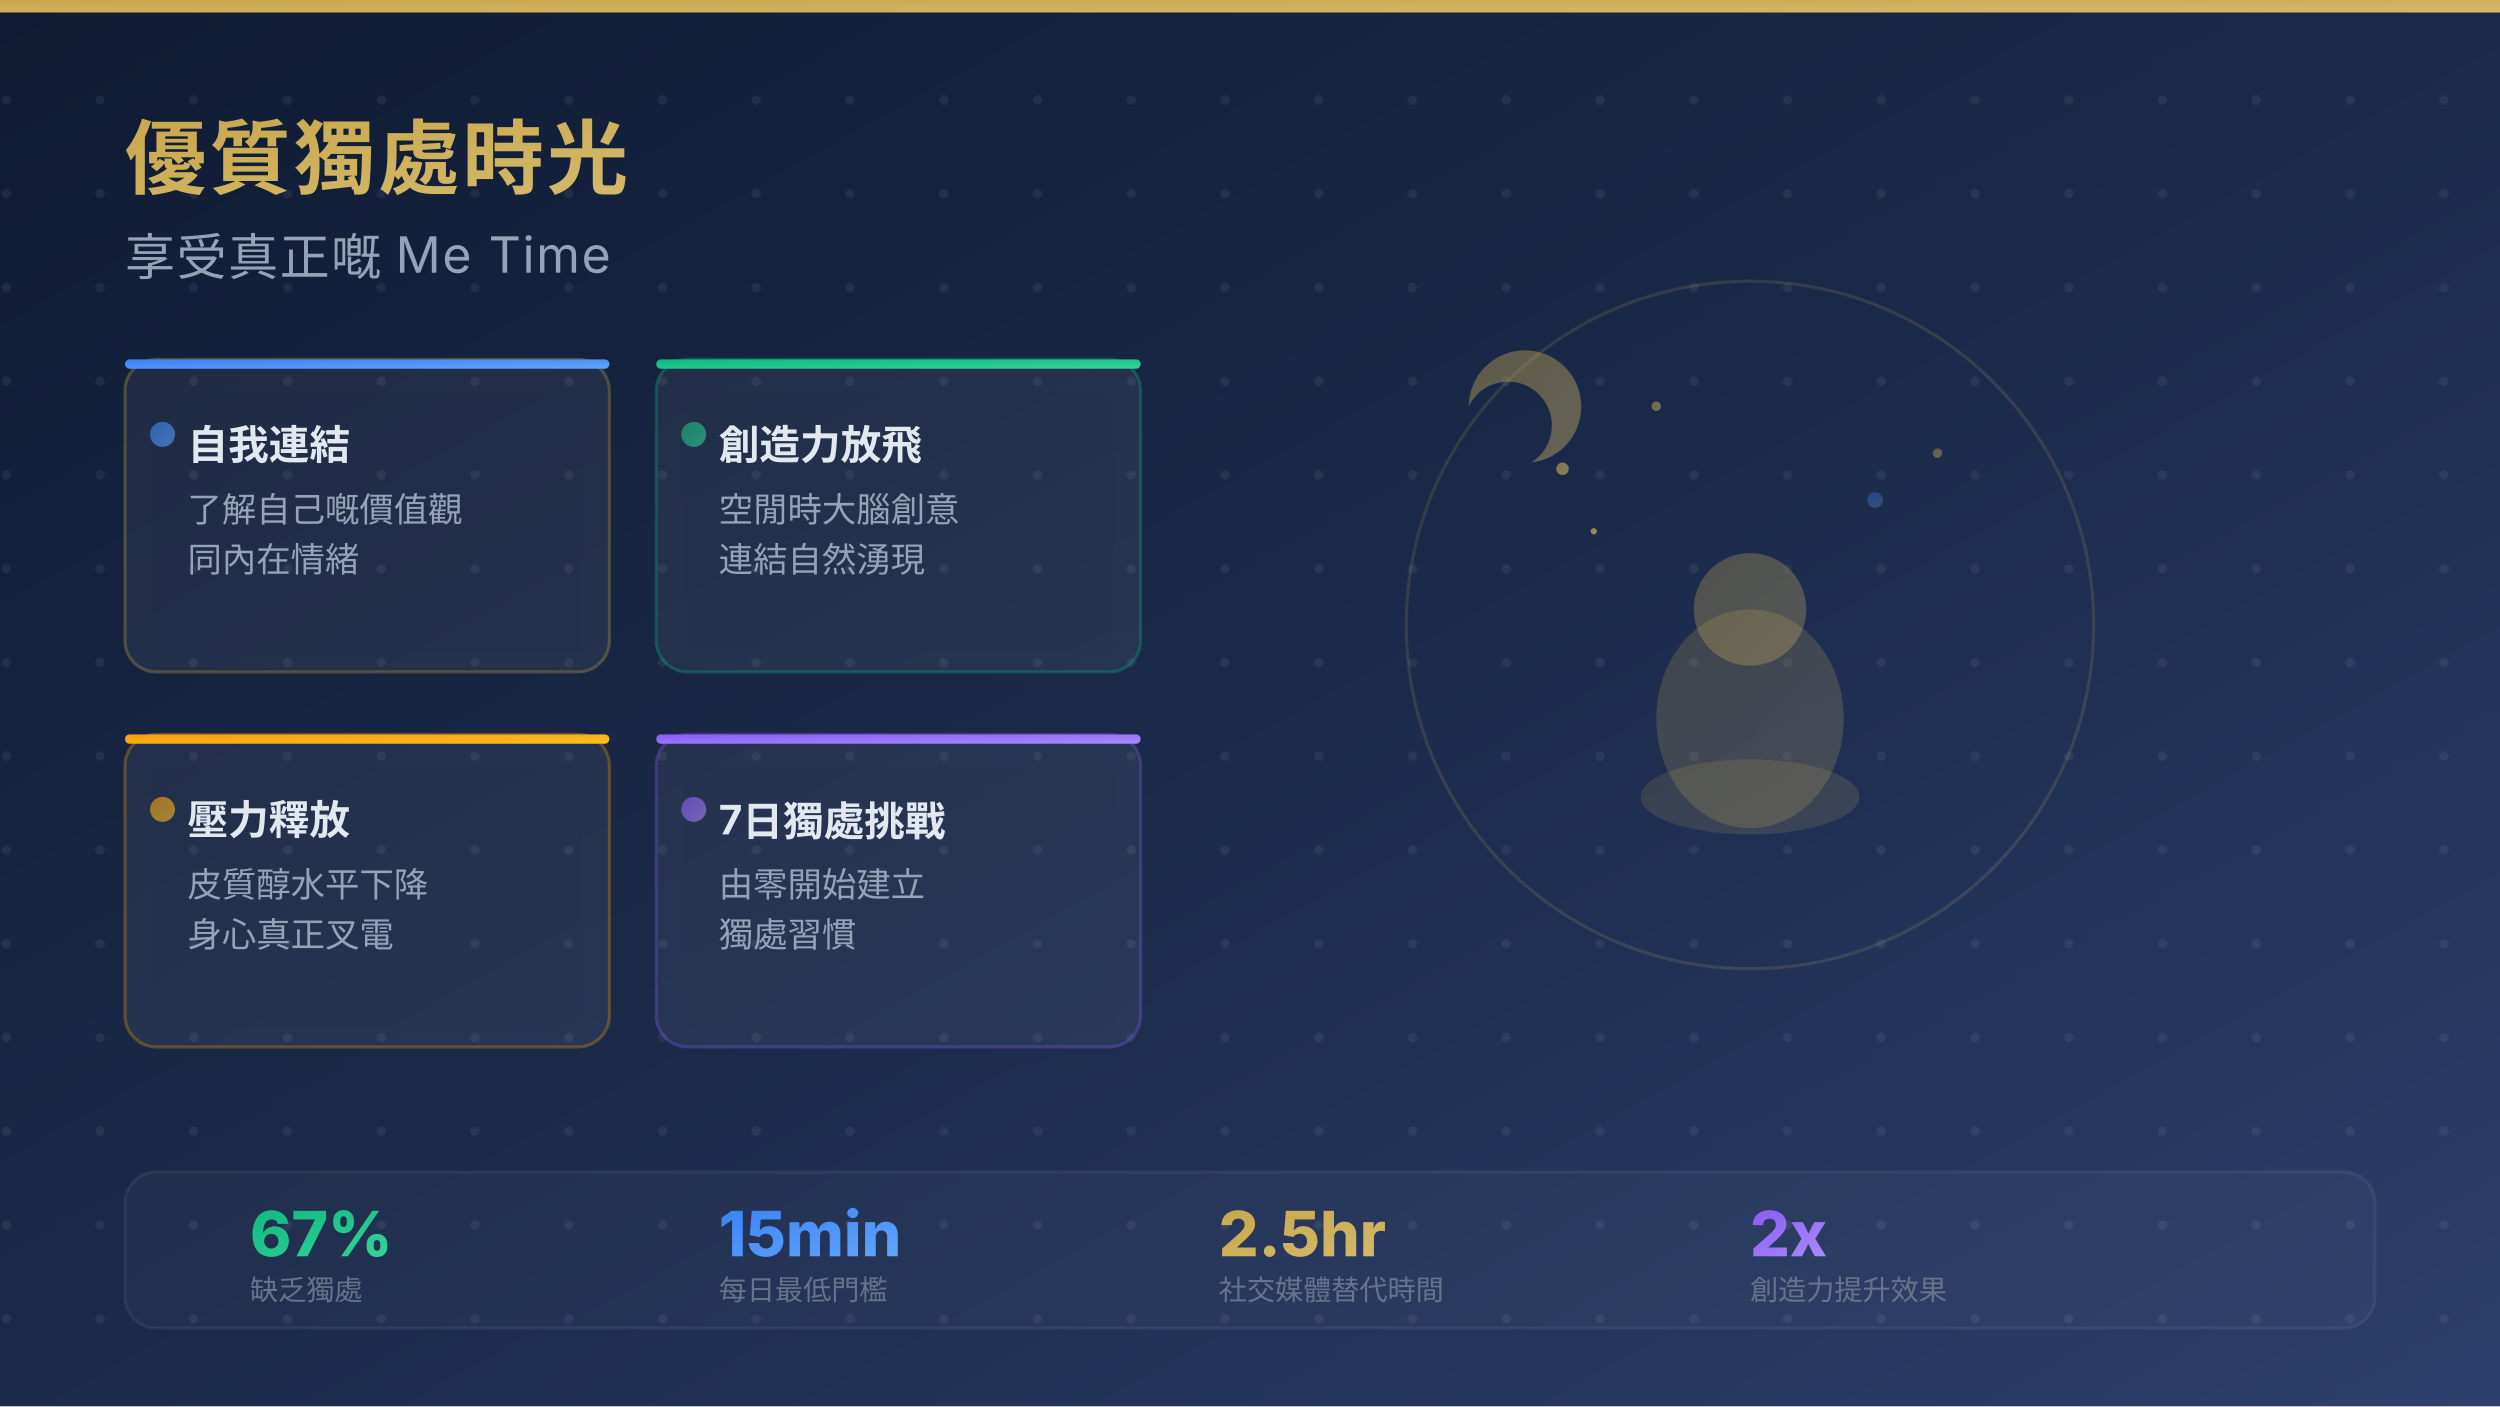
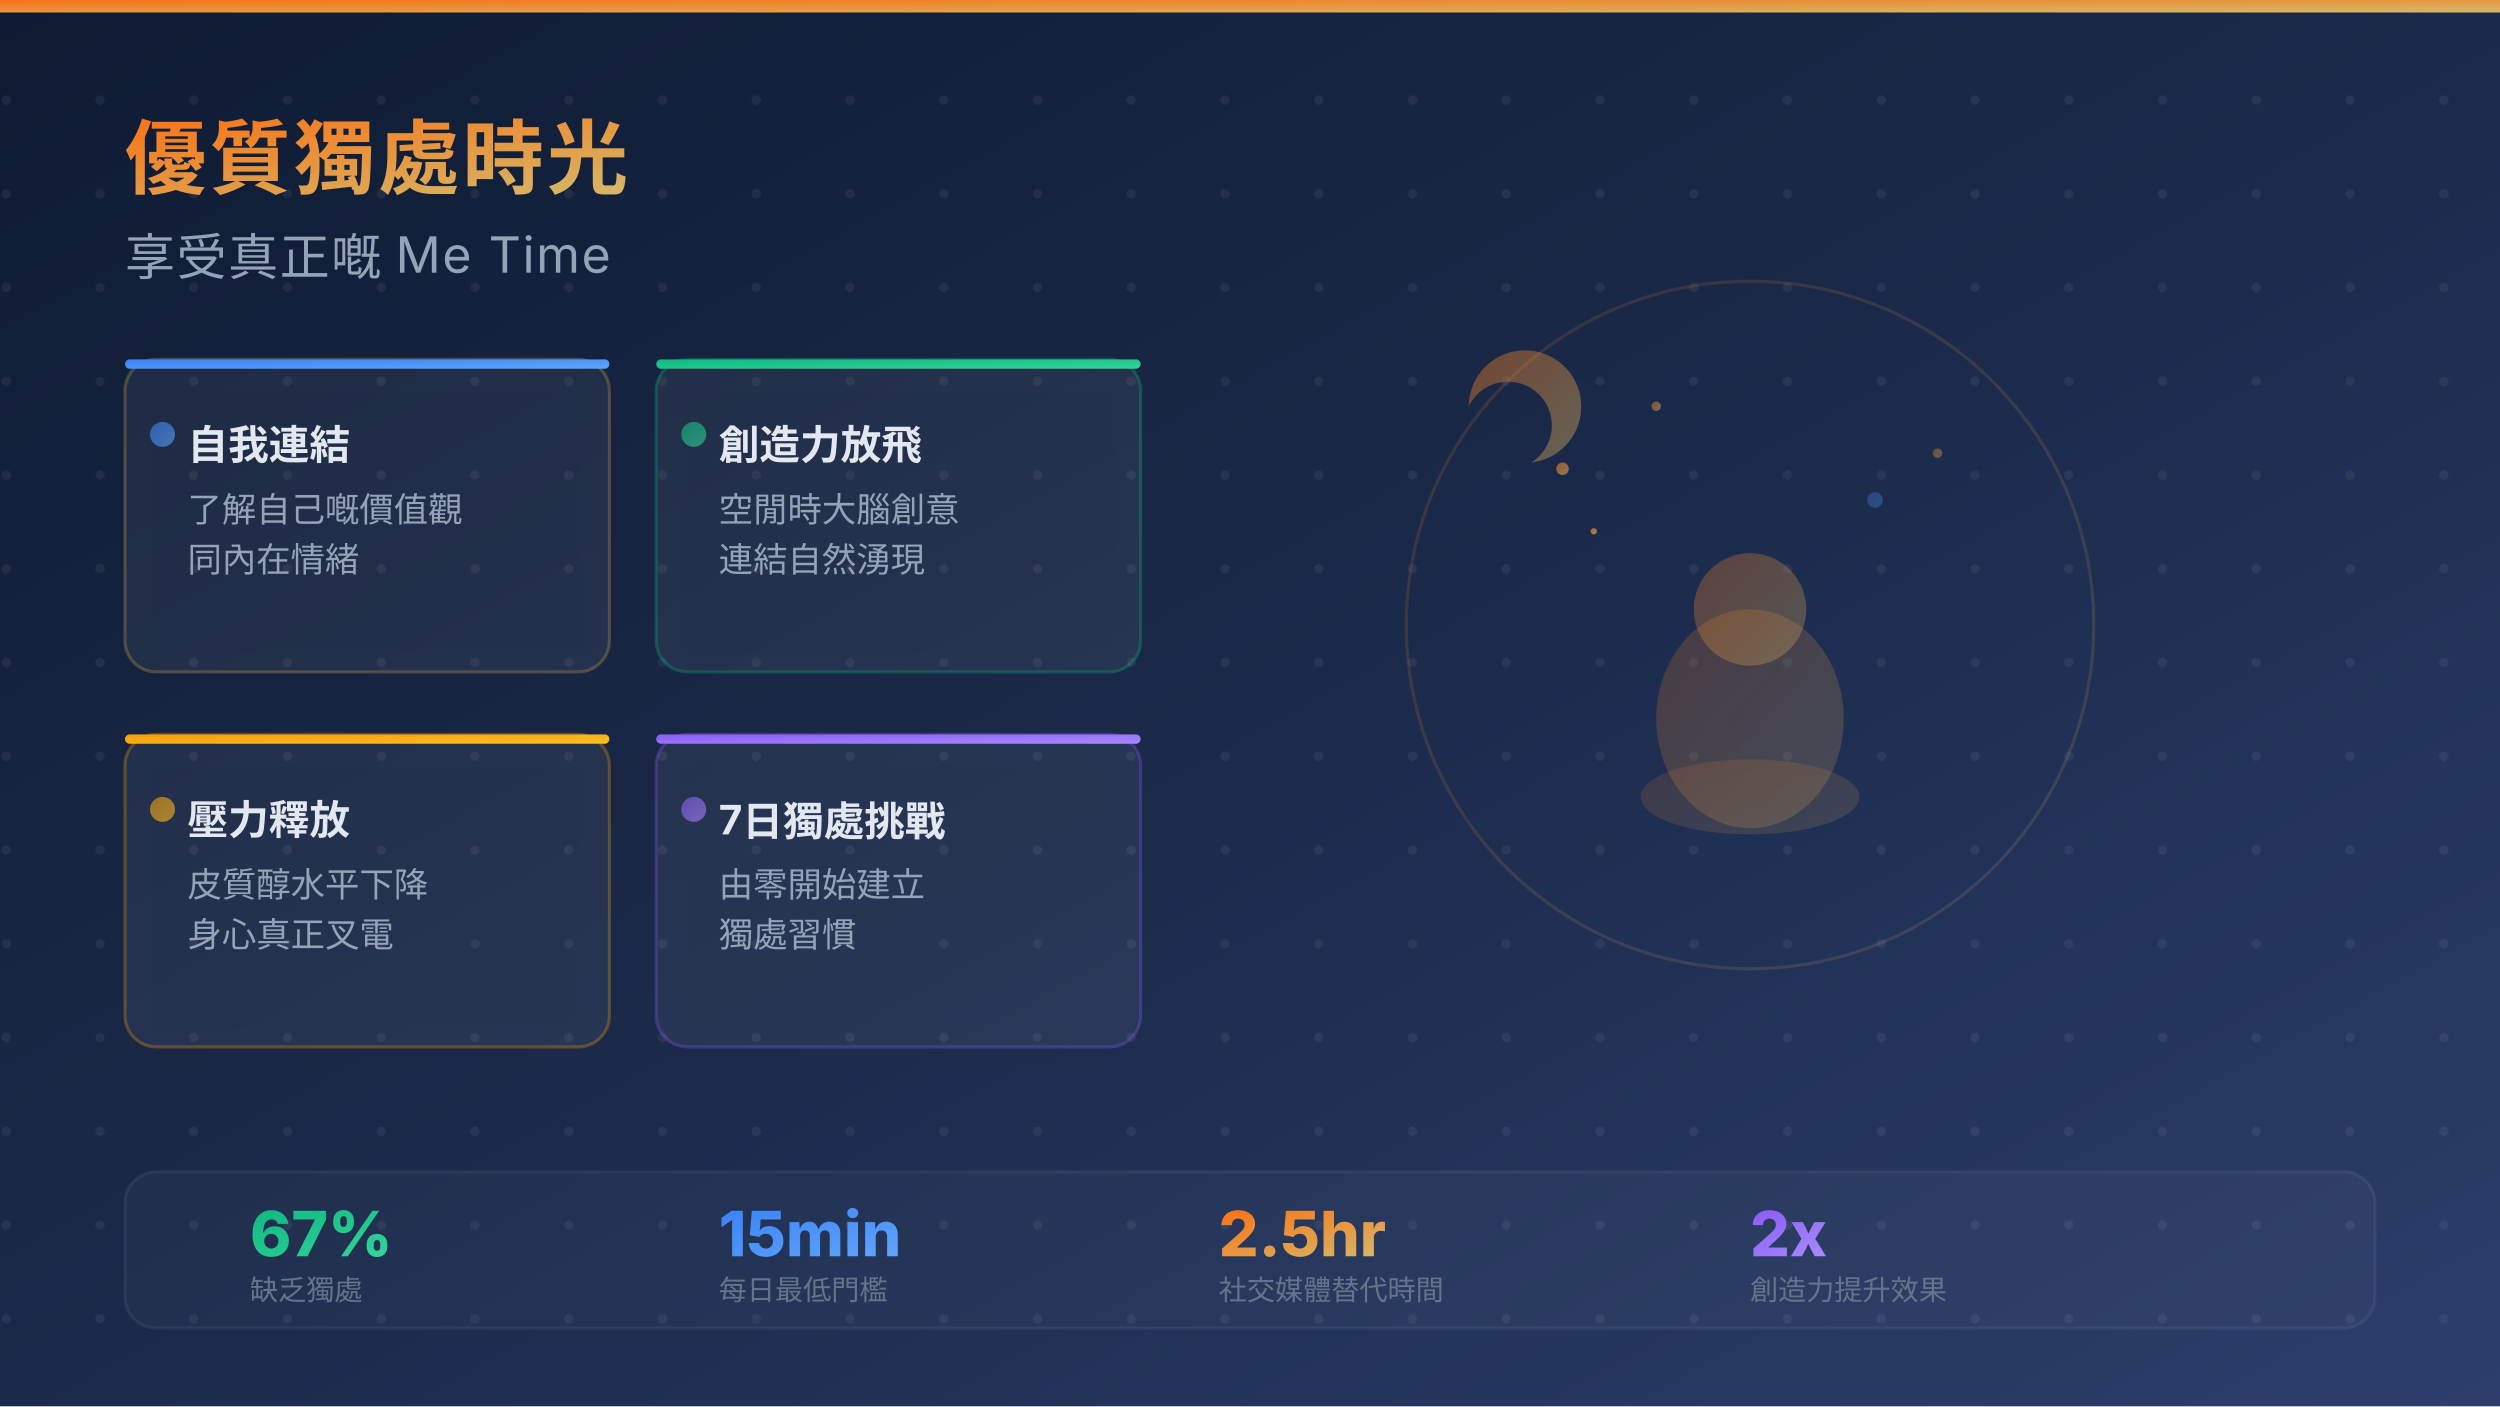
<svg xmlns="http://www.w3.org/2000/svg" viewBox="0 0 800 450" width="800" height="450">
  <defs>
    <linearGradient id="bg" x1="0%" y1="0%" x2="100%" y2="100%">
      <stop offset="0%" style="stop-color:#0F1B33" />
      <stop offset="50%" style="stop-color:#1B2A4A" />
      <stop offset="100%" style="stop-color:#2C3E6B" />
    </linearGradient>
    <linearGradient id="gold" x1="0%" y1="0%" x2="100%" y2="100%">
-       <stop offset="0%" style="stop-color:#C9A84C" />
+       <stop offset="0%" style="stop-color:#F97316" />
      <stop offset="100%" style="stop-color:#D4B96A" />
    </linearGradient>
    <linearGradient id="accent" x1="0%" y1="0%" x2="100%" y2="100%">
      <stop offset="0%" style="stop-color:#3B82F6" />
      <stop offset="100%" style="stop-color:#60A5FA" />
    </linearGradient>
    <linearGradient id="green" x1="0%" y1="0%" x2="100%" y2="100%">
      <stop offset="0%" style="stop-color:#10B981" />
      <stop offset="100%" style="stop-color:#34D399" />
    </linearGradient>
    <linearGradient id="orange" x1="0%" y1="0%" x2="100%" y2="100%">
      <stop offset="0%" style="stop-color:#F59E0B" />
      <stop offset="100%" style="stop-color:#FBBF24" />
    </linearGradient>
    <linearGradient id="purple" x1="0%" y1="0%" x2="100%" y2="100%">
      <stop offset="0%" style="stop-color:#8B5CF6" />
      <stop offset="100%" style="stop-color:#A78BFA" />
    </linearGradient>
    <filter id="shadow">
      <feDropShadow dx="0" dy="2" stdDeviation="4" flood-opacity="0.2" />
    </filter>
  </defs>
  <rect width="800" height="450" fill="url(#bg)" />
  <g opacity="0.06">
    <pattern id="dotGrid" x="0" y="0" width="30" height="30" patternUnits="userSpaceOnUse">
      <circle cx="2" cy="2" r="1.5" fill="white" />
    </pattern>
    <rect width="800" height="450" fill="url(#dotGrid)" />
  </g>
  <rect x="0" y="0" width="800" height="4" fill="url(#gold)" />
  <text x="40" y="60" font-family="system-ui, -apple-system, sans-serif" font-size="26" font-weight="800" fill="url(#gold)" letter-spacing="1">
    優質獨處時光
  </text>
  <text x="40" y="88" font-family="system-ui, -apple-system, sans-serif" font-size="16" fill="#94A3B8" letter-spacing="0.5">
    享受真正嘅 Me Time
  </text>
  <circle cx="560" cy="200" r="110" fill="none" stroke="url(#gold)" stroke-width="1" opacity="0.15" />
  <ellipse cx="560" cy="230" rx="30" ry="35" fill="url(#gold)" opacity="0.2" />
  <circle cx="560" cy="195" r="18" fill="url(#gold)" opacity="0.3" />
  <ellipse cx="560" cy="255" rx="35" ry="12" fill="url(#gold)" opacity="0.15" />
  <circle cx="500" cy="150" r="2" fill="url(#gold)" opacity="0.6" />
  <circle cx="620" cy="145" r="1.5" fill="url(#gold)" opacity="0.4" />
  <circle cx="530" cy="130" r="1.5" fill="url(#gold)" opacity="0.5" />
  <circle cx="600" cy="160" r="2.5" fill="url(#accent)" opacity="0.3" />
  <circle cx="510" cy="170" r="1" fill="url(#gold)" opacity="0.7" />
  <path d="M 470 130 A 18 18 0 1 1 490 148 A 14 14 0 1 0 470 130" fill="url(#gold)" opacity="0.4" />
  <rect x="40" y="115" width="155" height="100" rx="10" fill="rgba(255,255,255,0.05)" stroke="rgba(201,168,76,0.3)" stroke-width="1" filter="url(#shadow)" />
  <rect x="40" y="115" width="155" height="3" rx="1.5" fill="url(#accent)" />
  <text x="60" y="147" font-family="system-ui, -apple-system, sans-serif" font-size="13" font-weight="700" fill="#E2E8F0">自我連結</text>
  <text x="60" y="167" font-family="system-ui, -apple-system, sans-serif" font-size="11" fill="#94A3B8">了解自己嘅價值觀</text>
  <text x="60" y="183" font-family="system-ui, -apple-system, sans-serif" font-size="11" fill="#94A3B8">同內在情緒</text>
  <circle cx="52" cy="139" r="4" fill="url(#accent)" opacity="0.6" />
  <rect x="210" y="115" width="155" height="100" rx="10" fill="rgba(255,255,255,0.05)" stroke="rgba(16,185,129,0.3)" stroke-width="1" filter="url(#shadow)" />
  <rect x="210" y="115" width="155" height="3" rx="1.5" fill="url(#green)" />
  <text x="230" y="147" font-family="system-ui, -apple-system, sans-serif" font-size="13" font-weight="700" fill="#E2E8F0">創造力放飛</text>
  <text x="230" y="167" font-family="system-ui, -apple-system, sans-serif" font-size="11" fill="#94A3B8">空閒時大腦創意</text>
  <text x="230" y="183" font-family="system-ui, -apple-system, sans-serif" font-size="11" fill="#94A3B8">連結自然湧現</text>
  <circle cx="222" cy="139" r="4" fill="url(#green)" opacity="0.6" />
  <rect x="40" y="235" width="155" height="100" rx="10" fill="rgba(255,255,255,0.05)" stroke="rgba(245,158,11,0.3)" stroke-width="1" filter="url(#shadow)" />
  <rect x="40" y="235" width="155" height="3" rx="1.5" fill="url(#orange)" />
  <text x="60" y="267" font-family="system-ui, -apple-system, sans-serif" font-size="13" font-weight="700" fill="#E2E8F0">壓力釋放</text>
  <text x="60" y="287" font-family="system-ui, -apple-system, sans-serif" font-size="11" fill="#94A3B8">皮質醇水平下降</text>
  <text x="60" y="303" font-family="system-ui, -apple-system, sans-serif" font-size="11" fill="#94A3B8">身心真正叉電</text>
  <circle cx="52" cy="259" r="4" fill="url(#orange)" opacity="0.6" />
  <rect x="210" y="235" width="155" height="100" rx="10" fill="rgba(255,255,255,0.05)" stroke="rgba(139,92,246,0.3)" stroke-width="1" filter="url(#shadow)" />
  <rect x="210" y="235" width="155" height="3" rx="1.5" fill="url(#purple)" />
  <text x="230" y="267" font-family="system-ui, -apple-system, sans-serif" font-size="13" font-weight="700" fill="#E2E8F0">7日獨處挑戰</text>
  <text x="230" y="287" font-family="system-ui, -apple-system, sans-serif" font-size="11" fill="#94A3B8">由零開始建立</text>
  <text x="230" y="303" font-family="system-ui, -apple-system, sans-serif" font-size="11" fill="#94A3B8">獨處習慣</text>
  <circle cx="222" cy="259" r="4" fill="url(#purple)" opacity="0.6" />
  <rect x="40" y="375" width="720" height="50" rx="10" fill="rgba(255,255,255,0.03)" stroke="rgba(255,255,255,0.06)" stroke-width="1" />
  <text x="80" y="402" font-family="system-ui, -apple-system, sans-serif" font-size="20" font-weight="800" fill="url(#green)">67%</text>
  <text x="80" y="416" font-family="system-ui, -apple-system, sans-serif" font-size="9" fill="#64748B">缺乏獨處</text>
  <text x="230" y="402" font-family="system-ui, -apple-system, sans-serif" font-size="20" font-weight="800" fill="url(#accent)">15min</text>
  <text x="230" y="416" font-family="system-ui, -apple-system, sans-serif" font-size="9" fill="#64748B">每日最低門檻</text>
  <text x="390" y="402" font-family="system-ui, -apple-system, sans-serif" font-size="20" font-weight="800" fill="url(#gold)">2.5hr</text>
  <text x="390" y="416" font-family="system-ui, -apple-system, sans-serif" font-size="9" fill="#64748B">社交媒體替代時間</text>
  <text x="560" y="402" font-family="system-ui, -apple-system, sans-serif" font-size="20" font-weight="800" fill="url(#purple)">2x</text>
  <text x="560" y="416" font-family="system-ui, -apple-system, sans-serif" font-size="9" fill="#64748B">創造力提升效果</text>
</svg>
